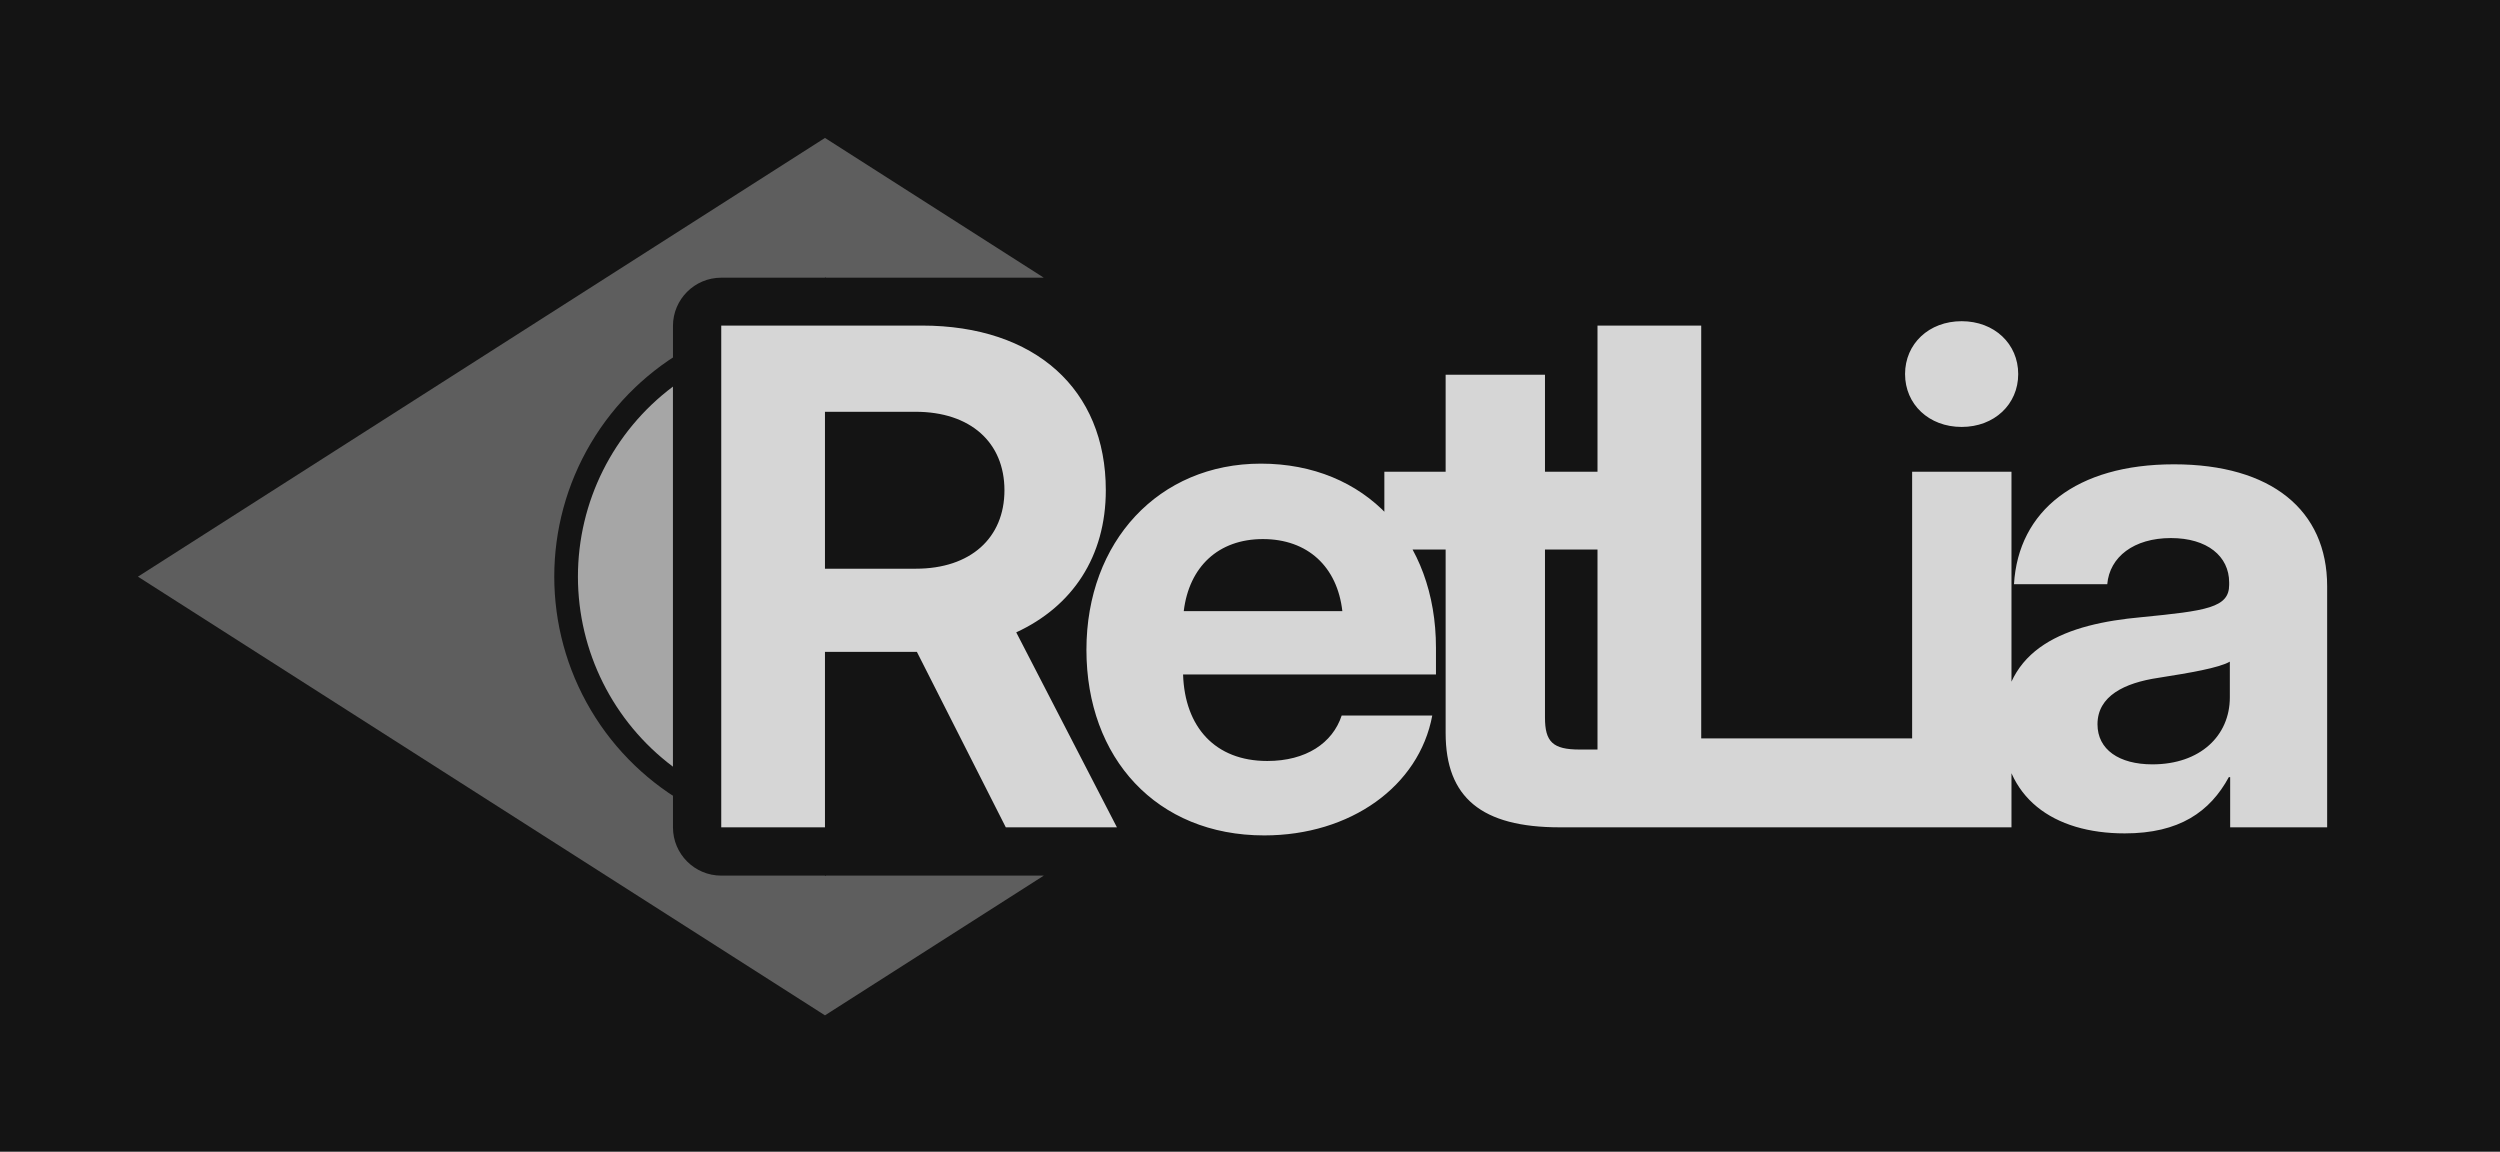
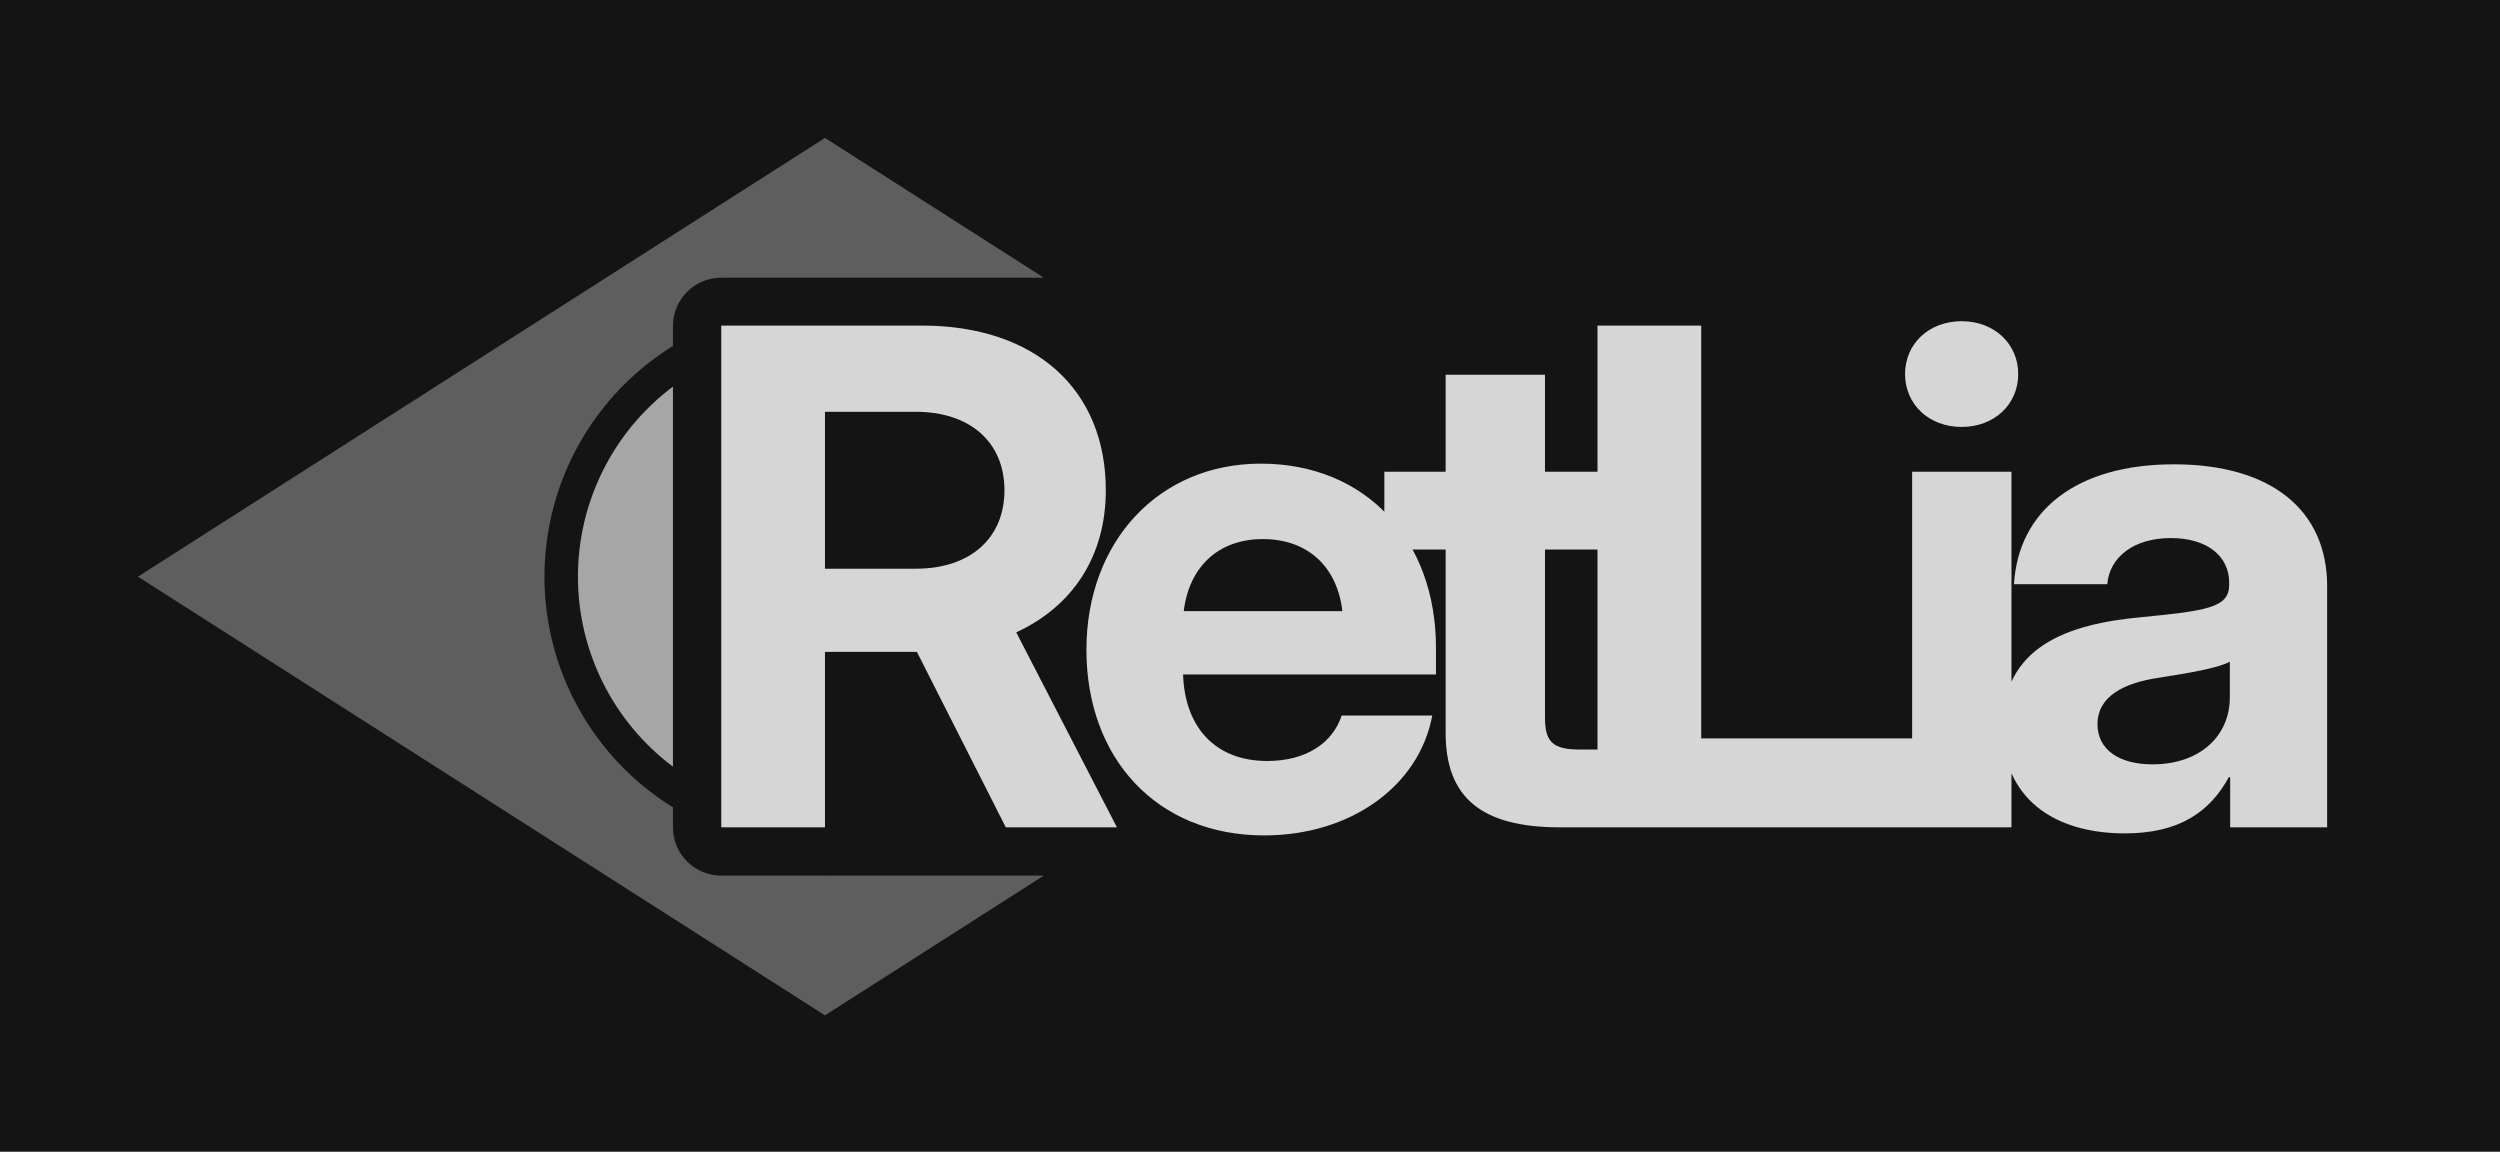
<svg xmlns="http://www.w3.org/2000/svg" width="725" height="334" viewBox="0 0 725 334">
  <rect width="100%" height="100%" fill="#141414" />
-   <path d="M239.24 40.00L302.70 80.53L239.24 80.53L239.24 91.38A75.89 75.89 0 1 0 239.24 243.07L239.24 253.93L302.70 253.93L239.24 294.45L40.00 167.23Z" fill="#5E5E5E" />
+   <path d="M239.24 40.00L302.70 80.53L239.24 80.53L239.24 88.58A78.69 78.69 0 1 0 239.24 245.87L239.24 253.93L302.70 253.93L239.24 294.45L40.00 167.23Z" fill="#5E5E5E" />
  <path d="M195.16 112.11A68.89 68.89 0 0 0 195.16 222.34Z" fill="#A6A6A6" />
  <path d="M239.54 80.53H209.16A14.00 14.00 0 0 0 195.16 94.53V239.93A14.00 14.00 0 0 0 209.16 253.93H239.54Z" fill="#141414" />
  <path d="M209.161 239.925H239.239V189.046H265.606C265.704 189.046 265.802 189.046 265.899 189.046L291.681 239.925H323.907L294.708 183.382C311.016 175.863 320.684 161.409 320.684 142.171C320.684 112.874 300.177 94.417 267.364 94.417H209.161ZM239.239 164.925V119.417H265.509C281.427 119.417 291.29 128.304 291.29 142.171C291.29 156.038 281.427 164.925 265.606 164.925ZM366.626 242.269C391.626 242.269 411.548 228.011 415.356 207.503H389.087C386.45 215.511 378.735 220.687 367.505 220.687C352.368 220.687 343.579 210.823 343.091 195.589H416.431V187.874C416.431 156.429 396.02 134.456 365.649 134.456C336.059 134.456 315.063 157.015 315.063 188.46C315.063 219.808 335.376 242.269 366.626 242.269ZM343.286 177.23C344.849 164.339 353.345 156.331 366.235 156.331C379.224 156.331 387.817 164.339 389.282 177.23ZM469.138 136.8H448.044V108.675H419.235V136.8H401.462V159.359H419.235V212.581C419.235 231.331 429.684 239.925 452.341 239.925H469.138V217.366H458.102C450.29 217.366 448.044 215.12 448.044 208.089V159.359H469.138ZM463.274 239.925H559.466V214.144H493.352V94.417H463.274ZM554.519 239.925H583.327V136.8H554.519ZM568.874 123.812C578.347 123.812 585.281 117.269 585.281 108.48C585.281 99.691 578.347 93.148 568.874 93.148C559.402 93.148 552.468 99.691 552.468 108.48C552.468 117.269 559.402 123.812 568.874 123.812ZM616.183 241.683C632.003 241.683 640.89 235.433 646.359 225.374H646.749V239.925H674.874V170.003C674.874 147.933 658.663 134.652 630.441 134.652C602.12 134.652 585.324 148.128 584.054 169.417H611.105C611.788 161.507 618.82 156.038 629.562 156.038C640.109 156.038 646.456 161.312 646.456 168.929V169.613C646.456 176.253 639.816 177.132 620.968 178.988C599.484 180.941 580.734 187.581 580.734 210.823C580.734 231.429 595.577 241.683 616.183 241.683ZM624.191 221.663C614.523 221.663 608.273 217.366 608.273 210.042C608.273 201.839 616.085 198.03 625.949 196.566C635.226 195.101 643.331 193.734 646.652 191.878V202.23C646.652 213.363 638.058 221.663 624.191 221.663Z" fill="#D6D6D6" />
</svg>
